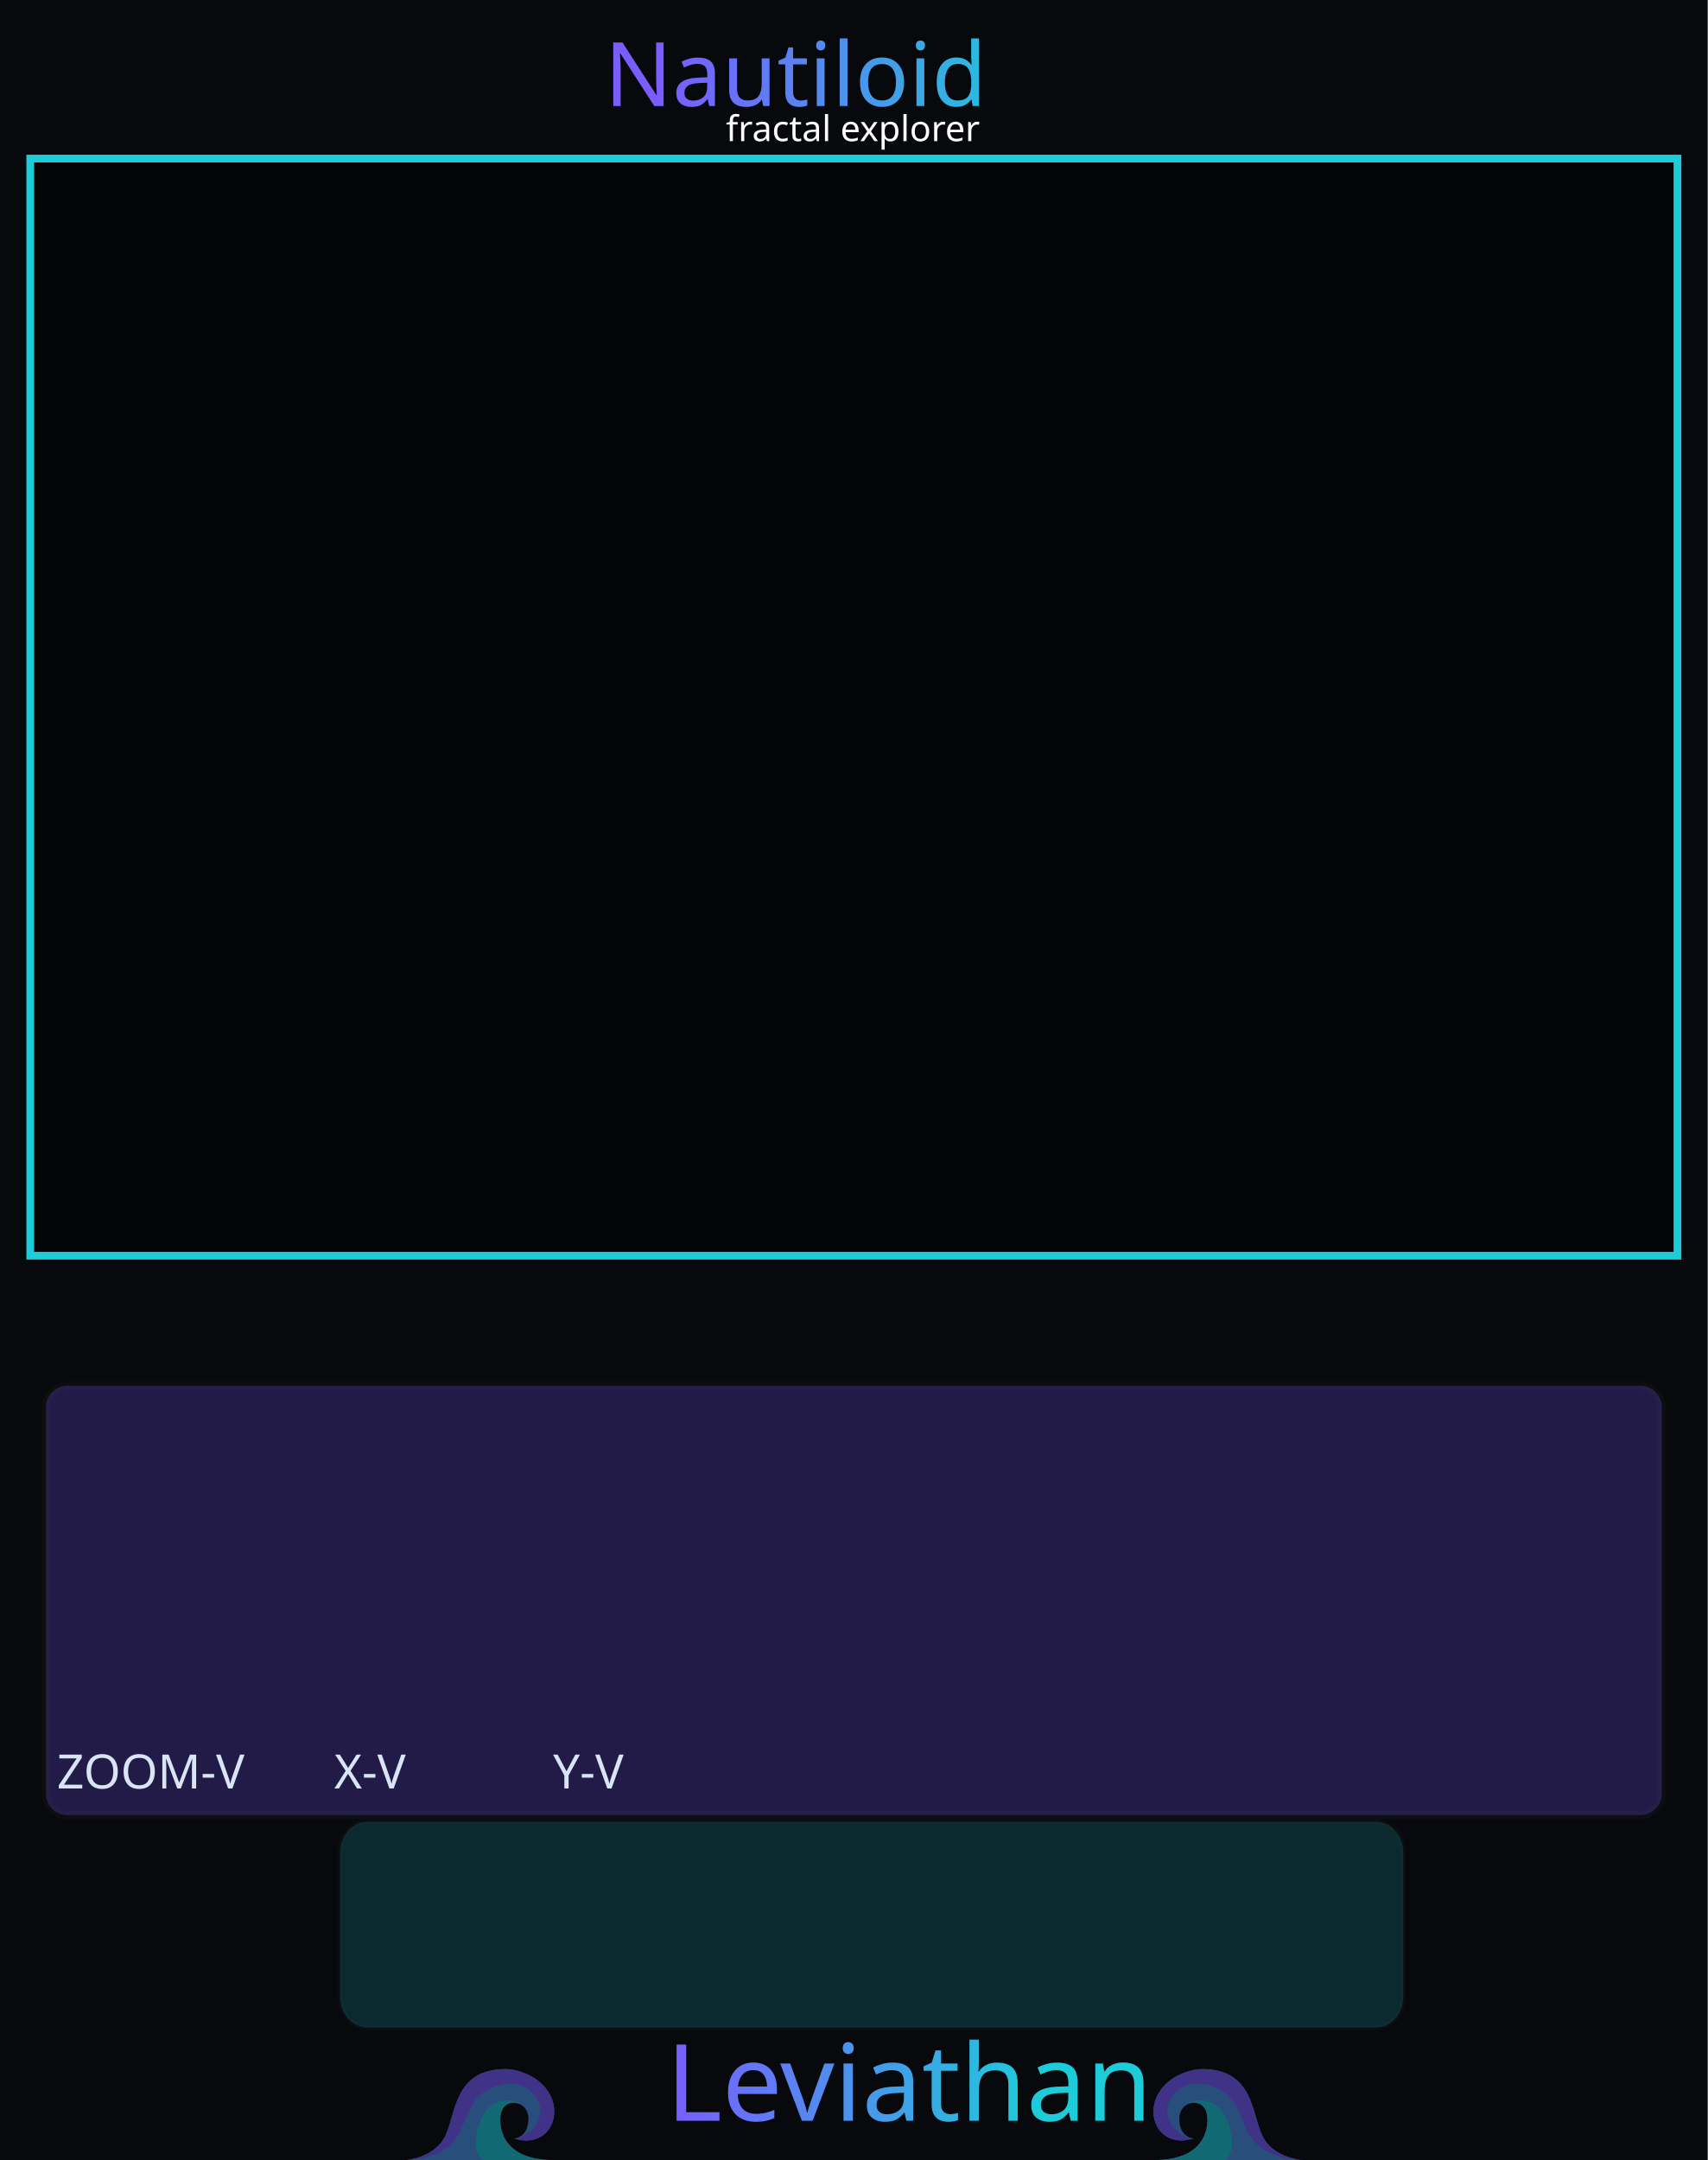
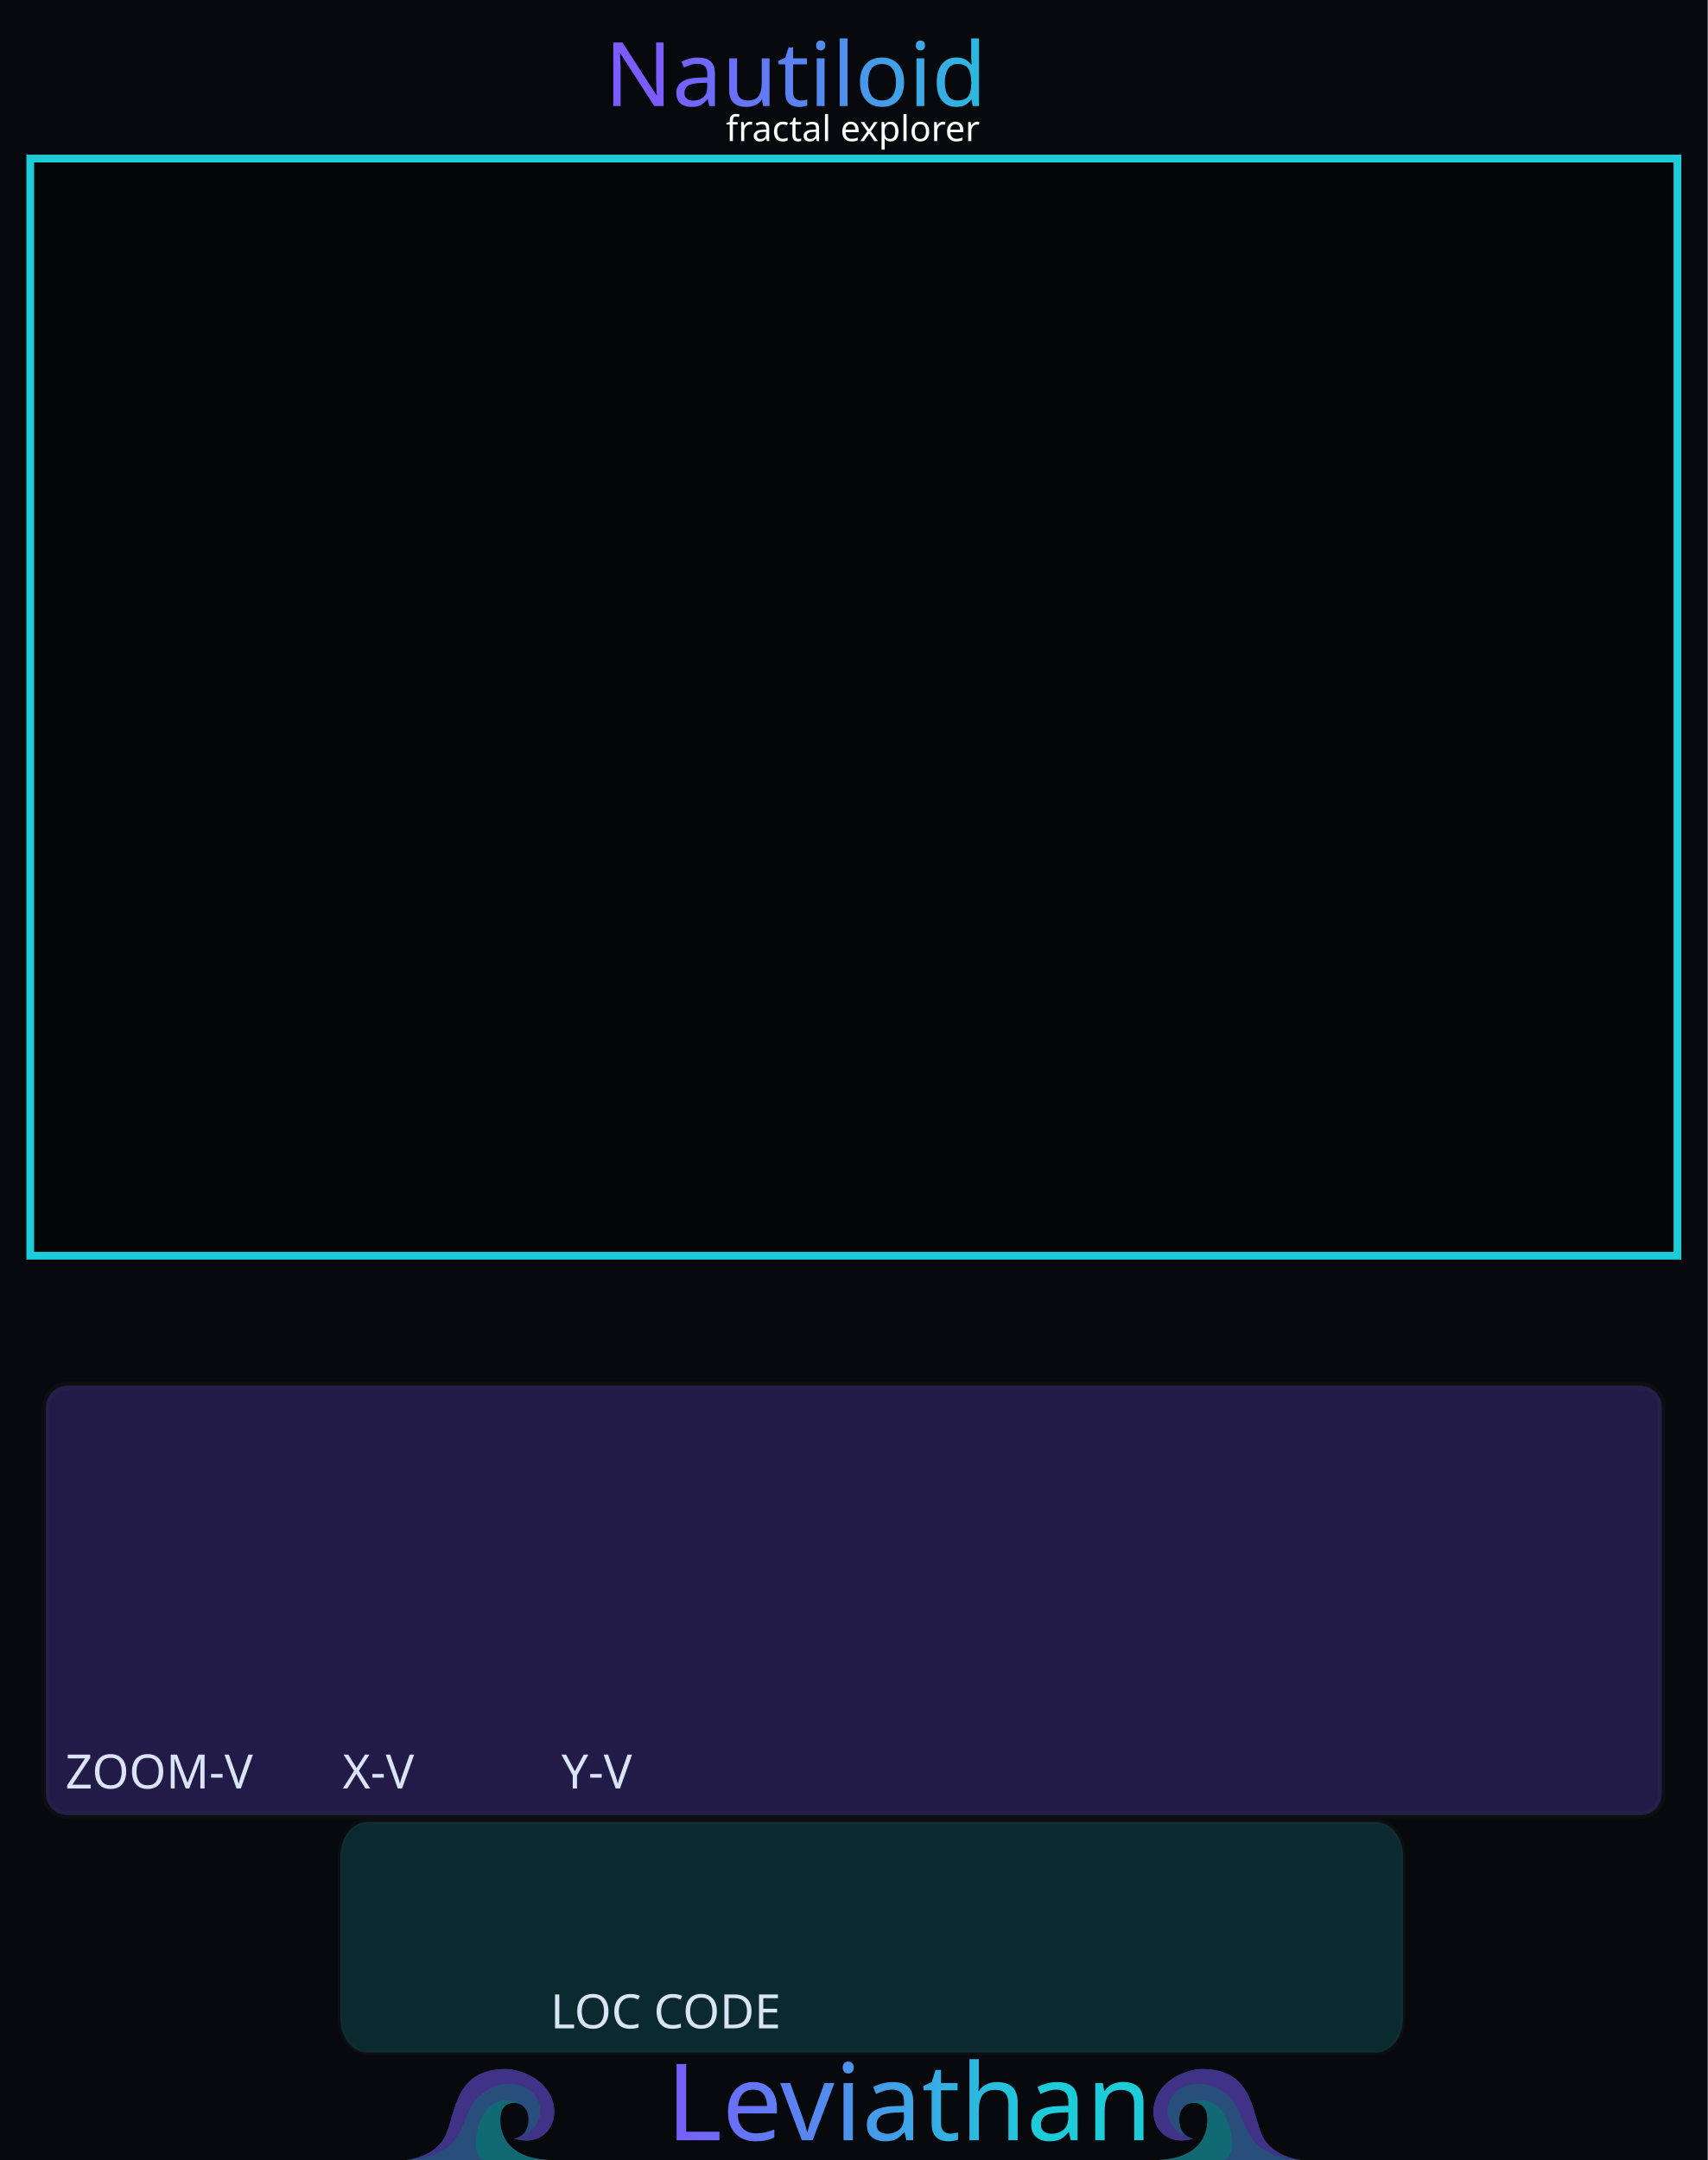
<svg xmlns="http://www.w3.org/2000/svg" xmlns:xlink="http://www.w3.org/1999/xlink" width="101.6mm" height="128.5mm" viewBox="0 0 10160 12850" version="1.1" id="svg8">
  <defs id="defs8">
    <linearGradient xlink:href="#linearGradient22" id="linearGradient500" gradientUnits="userSpaceOnUse" x1="4981.349" y1="1475.177" x2="7254.189" y2="1486.757" gradientTransform="matrix(0.9969081,0,0,0.9969081,-1018.878,-888.3072)" />
    <linearGradient id="linearGradient22">
      <stop style="stop-color:#7a5cff;stop-opacity:1;" offset="0" id="stop22" />
      <stop style="stop-color:#1cccd9;stop-opacity:1;" offset="1" id="stop23" />
    </linearGradient>
-     <linearGradient xlink:href="#linearGradient22" id="linearGradient74" gradientUnits="userSpaceOnUse" gradientTransform="matrix(100,0,0,100,-162.335,-50.76274)" x1="41.355" y1="125.289" x2="63.491" y2="125.289" />
+     <linearGradient xlink:href="#linearGradient22" id="linearGradient74" gradientUnits="userSpaceOnUse" gradientTransform="matrix(100,0,0,100,-162.335,65.22856)" x1="41.355" y1="125.289" x2="63.491" y2="125.289" />
  </defs>
  <rect width="10160" height="12850" fill="#07090d" id="panel_black" />
  <g id="glass">
    <rect x="272.957" y="8243.493" width="9614.086" height="2555.083" rx="128.875" ry="128.188" fill="#000000" opacity="0.1" stroke="#ffffff" stroke-opacity="0.06" stroke-width="47.514" id="inputs" style="display:inline;opacity:0.33;fill:#5740bf;fill-opacity:1" />
-     <rect x="2024.279" y="10837.734" width="6324.157" height="1224.475" rx="162.281" ry="182.124" fill="#000000" opacity="0.1" stroke="#ffffff" stroke-opacity="0.06" stroke-width="27.959" id="outputs" style="display:inline;opacity:0.33;fill:#1cccd9;fill-opacity:0.5" />
+     <rect x="2025.1" y="10838.555" width="6322.516" height="1372.8" rx="162.239" ry="204.185" fill="#000000" opacity="0.1" stroke="#ffffff" stroke-opacity="0.06" stroke-width="29.6" id="outputs" style="display:inline;opacity:0.33;fill:#1cccd9;fill-opacity:0.5" />
  </g>
  <g id="waves_layer" style="display:inline;opacity:0.5" transform="translate(0.00337775,142.4619)">
    <g id="branding_wave_left" transform="matrix(1.72,0,0,1.72,2416.919,11996.75)" style="display:inline">
      <path style="fill:#4995ec" d="m 0,413.249 c 0,0 99.571,-7.286 135.999,-84.999 36.428,-77.713 30.357,-229.499 207.642,-229.499 38.871,0 81.438,18.386 104.731,34.602 116.875,81.362 61.625,248.326 -75.589,205.523 0,0 49.786,-2.125 49.786,-67.697 0,-65.572 -82.091,-75.285 -94.714,-20.643 -8.992,38.927 -3.643,156.643 167.571,162.713" id="path149" />
      <path style="fill:#7a5cff" d="m 372.784,338.875 c 42.5,0 125.678,-65.875 75.213,-144.378 C 412.71,139.6 316.321,128.5 247.714,197.107 179.179,265.642 219.7,398.411 0.644,413.201 9.193,412.412 101.283,402.321 136,328.25 172.429,250.536 166.357,98.751 343.642,98.751 c 38.869,0 81.43,18.384 104.731,34.607 116.874,81.357 61.625,248.321 -75.589,205.517 z" id="path151" />
      <path style="fill:#1cccd9" d="M 495.426,413.249 H 268.433 C 242.935,402.664 232.851,365.455 246.5,310.035 c 15.166,-61.576 44.686,-94.762 88.642,-101.999 26.411,-4.347 46.895,4.299 59.973,12.945 -25.087,-13.418 -59.464,-4.238 -67.259,29.556 -8.998,38.929 -3.644,156.641 167.57,162.712 z" id="path155" />
    </g>
    <g id="branding_wave_right" transform="matrix(-1.72,0,0,1.72,7743.074,11996.75)" style="display:inline">
      <path style="fill:#4995ec" d="m 0,413.249 c 0,0 99.571,-7.286 135.999,-84.999 36.428,-77.713 30.357,-229.499 207.642,-229.499 38.871,0 81.438,18.386 104.731,34.602 116.875,81.362 61.625,248.326 -75.589,205.523 0,0 49.786,-2.125 49.786,-67.697 0,-65.572 -82.091,-75.285 -94.714,-20.643 -8.992,38.927 -3.643,156.643 167.571,162.713" id="path158" />
      <path style="fill:#7a5cff" d="m 372.784,338.875 c 42.5,0 125.678,-65.875 75.213,-144.378 C 412.71,139.6 316.321,128.5 247.714,197.107 179.179,265.642 219.7,398.411 0.644,413.201 9.193,412.412 101.283,402.321 136,328.25 172.429,250.536 166.357,98.751 343.642,98.751 c 38.869,0 81.43,18.384 104.731,34.607 116.874,81.357 61.625,248.321 -75.589,205.517 z" id="path160" />
      <path style="fill:#1cccd9" d="M 495.426,413.249 H 268.433 C 242.935,402.664 232.851,365.455 246.5,310.035 c 15.166,-61.576 44.686,-94.762 88.642,-101.999 26.411,-4.347 46.895,4.299 59.973,12.945 -25.087,-13.418 -59.464,-4.238 -67.259,29.556 -8.998,38.929 -3.644,156.641 167.57,162.712 z" id="path164" />
    </g>
  </g>
  <rect x="180" y="943.3" width="9800" height="6527" rx="0" fill="#030507" stroke="#5841bf" stroke-width="46" id="fractal_display" style="stroke:#1cccd9;stroke-opacity:1" />
  <rect x="501.864" y="8371.864" width="9156.272" height="862.272" rx="79.967" fill="#111827" stroke="#1cccd9" stroke-width="37.728" opacity="0.72" id="rect4" style="display:none;fill:none;stroke:#5841bf;stroke-opacity:1" />
  <g id="components" style="display:none;opacity:0.5">
    <rect id="DISPLAY" x="180" y="943.3" width="9800" height="6527" fill="#ff0000" />
    <rect id="ZOOM_READOUT" x="2080" y="7570" width="6000" height="520" fill="#ff0000" />
    <rect id="ZOOM_BAR" x="500" y="8370" width="9160" height="900" fill="#ff0000" />
    <circle id="SOURCE_MENU_PARAM" cx="440" cy="7890" fill="#ff0000" r="160" />
    <circle id="RESET_VIEW_PARAM" cx="9720" cy="7890" fill="#ff0000" r="160" />
-     <ellipse id="ZOOM_RATE_INPUT" cx="898" cy="9836" rx="398" ry="405" fill="#00ff00" />
-     <ellipse id="X_VELOCITY_INPUT" cx="2200" cy="9836" rx="398" ry="405" fill="#00ff00" />
-     <ellipse id="Y_VELOCITY_INPUT" cx="3500" cy="9836" rx="398" ry="405" fill="#00ff00" />
-     <rect id="LOCATION_CODE_FIELD" x="2165" y="11099.972" width="3600" height="700" fill="#ff0000" />
-     <circle id="LOCATION_CODE_VALID_LIGHT" cx="6295" cy="11449.972" fill="#00ff00" r="160" />
-     <circle id="COPY_LOCATION_BUTTON" cx="7025" cy="11449.972" fill="#ff0000" r="200" />
-     <circle id="PASTE_LOCATION_BUTTON" cx="7795" cy="11449.972" fill="#ff0000" r="200" />
+     <ellipse id="ZOOM_RATE_INPUT" cx="948.024" cy="9836" rx="398" ry="405" fill="#00ff00" />
+     <ellipse id="X_VELOCITY_INPUT" cx="2250.025" cy="9836" rx="398" ry="405" fill="#00ff00" />
+     <ellipse id="Y_VELOCITY_INPUT" cx="3550.025" cy="9836" rx="398" ry="405" fill="#00ff00" />
+     <rect id="LOCATION_CODE_FIELD" x="2165" y="11010" width="3600" height="700" fill="#ff0000" />
+     <circle id="LOCATION_CODE_VALID_LIGHT" cx="6295" cy="11360" fill="#00ff00" r="160" />
+     <circle id="COPY_LOCATION_BUTTON" cx="7025" cy="11360" fill="#ff0000" r="200" />
+     <circle id="PASTE_LOCATION_BUTTON" cx="7795" cy="11360" fill="#ff0000" r="200" />
    <circle id="IRIS_EXPANDER_LIGHT" cx="9840" cy="580" fill="#ff0000" r="180" />
    <rect id="TILE_CACHE" x="200" y="10200" width="4200" height="2590" fill="#ff0000" style="display:none" />
    <rect id="IRIS_PREVIEW" x="4740" y="10200" width="5236" height="2590" fill="#ff0000" style="display:none" />
    <rect id="DEBUG_COUNTERS" x="4800" y="9380" width="5050" height="1080" fill="#ff0000" style="display:none" />
  </g>
  <g id="labels">
-     <text x="896.871" y="10639.935" text-anchor="middle" font-family="DejaVu Sans, Arial, sans-serif" font-size="260" fill="#d9e5f7" id="zoom_lbl" style="font-style:normal;font-variant:normal;font-weight:normal;font-stretch:normal;font-size:282.222px;font-family:Rubik;-inkscape-font-specification:'Rubik, @wght=400';font-variant-ligatures:normal;font-variant-caps:normal;font-variant-numeric:normal;font-variant-east-asian:normal;text-anchor:middle;fill:#d9e5f7;font-variation-settings:'wght' 400">
-       <tspan id="tspan6">ZOOM-V</tspan>
+     <text x="946.896" y="10639.935" text-anchor="middle" font-family="DejaVu Sans, Arial, sans-serif" font-size="260" fill="#d9e5f7" id="zoom_lbl" style="font-style:normal;font-variant:normal;font-weight:normal;font-stretch:normal;font-size:282.222px;font-family:Rubik;-inkscape-font-specification:'Rubik, @wght=400';font-variant-ligatures:normal;font-variant-caps:normal;font-variant-numeric:normal;font-variant-east-asian:normal;font-variation-settings:'wght' 400;text-anchor:middle;fill:#d9e5f7">
+       <tspan id="tspan6" x="946.896" y="10639.935">ZOOM-V</tspan>
    </text>
-     <text x="2201.27" y="10639.935" text-anchor="middle" font-family="DejaVu Sans, Arial, sans-serif" font-size="260" fill="#d9e5f7" id="x_lbl" style="font-style:normal;font-variant:normal;font-weight:normal;font-stretch:normal;font-size:282.222px;font-family:Rubik;-inkscape-font-specification:'Rubik, @wght=400';font-variant-ligatures:normal;font-variant-caps:normal;font-variant-numeric:normal;font-variant-east-asian:normal;font-variation-settings:'wght' 400;text-anchor:middle;fill:#d9e5f7">
-       <tspan id="tspan7" x="2201.27" y="10639.935">X-V</tspan>
+     <text x="3960.061" y="12066.577" text-anchor="middle" font-family="DejaVu Sans, Arial, sans-serif" font-size="260" fill="#d9e5f7" id="lcode_lbl" style="font-style:normal;font-variant:normal;font-weight:normal;font-stretch:normal;font-size:282.222px;font-family:Rubik;-inkscape-font-specification:'Rubik, @wght=400';font-variant-ligatures:normal;font-variant-caps:normal;font-variant-numeric:normal;font-variant-east-asian:normal;font-variation-settings:'wght' 400;text-anchor:middle;fill:#d9e5f7">
+       <tspan id="tspan3" x="3960.061" y="12066.577">LOC CODE</tspan>
    </text>
-     <text x="3500.423" y="10639.935" text-anchor="middle" font-family="DejaVu Sans, Arial, sans-serif" font-size="260" fill="#d9e5f7" id="y_lbl" style="font-style:normal;font-variant:normal;font-weight:normal;font-stretch:normal;font-size:282.222px;font-family:Rubik;-inkscape-font-specification:'Rubik, @wght=400';font-variant-ligatures:normal;font-variant-caps:normal;font-variant-numeric:normal;font-variant-east-asian:normal;font-variation-settings:'wght' 400;text-anchor:middle;fill:#d9e5f7">
-       <tspan id="tspan8" x="3500.423" y="10639.935">Y-V</tspan>
+     <text x="2251.295" y="10639.935" text-anchor="middle" font-family="DejaVu Sans, Arial, sans-serif" font-size="260" fill="#d9e5f7" id="x_lbl" style="font-style:normal;font-variant:normal;font-weight:normal;font-stretch:normal;font-size:282.222px;font-family:Rubik;-inkscape-font-specification:'Rubik, @wght=400';font-variant-ligatures:normal;font-variant-caps:normal;font-variant-numeric:normal;font-variant-east-asian:normal;font-variation-settings:'wght' 400;text-anchor:middle;fill:#d9e5f7">
+       <tspan id="tspan7" x="2251.295" y="10639.935">X-V</tspan>
+     </text>
+     <text x="3550.448" y="10639.935" text-anchor="middle" font-family="DejaVu Sans, Arial, sans-serif" font-size="260" fill="#d9e5f7" id="y_lbl" style="font-style:normal;font-variant:normal;font-weight:normal;font-stretch:normal;font-size:282.222px;font-family:Rubik;-inkscape-font-specification:'Rubik, @wght=400';font-variant-ligatures:normal;font-variant-caps:normal;font-variant-numeric:normal;font-variant-east-asian:normal;font-variation-settings:'wght' 400;text-anchor:middle;fill:#d9e5f7">
+       <tspan id="tspan8" x="3550.448" y="10639.935">Y-V</tspan>
    </text>
    <text id="module_title" x="5077.354" y="447.238" style="font-style:normal;font-variant:normal;font-weight:normal;font-stretch:normal;font-size:529.167px;font-family:Rubik;-inkscape-font-specification:'Rubik, @wght=600';font-variant-ligatures:normal;font-variant-caps:normal;font-variant-numeric:normal;font-variant-east-asian:normal;font-variation-settings:'wght' 600;dominant-baseline:middle;text-anchor:middle;display:inline;opacity:1;fill:url(#linearGradient500);stroke-width:28.135" xml:space="preserve">
      <tspan id="tspan1" style="fill:url(#linearGradient500)" x="5077.354" y="447.238">Nautiloid</tspan>
    </text>
    <text x="5074.179" y="839.477" fill="#8e9ba6" font-family="sans-serif" font-size="170" text-anchor="middle" id="module_description" style="font-style:normal;font-variant:normal;font-weight:normal;font-stretch:normal;font-size:211.667px;font-family:Rubik;-inkscape-font-specification:'Rubik, @wght=400';font-variant-ligatures:normal;font-variant-caps:normal;font-variant-numeric:normal;font-variant-east-asian:normal;text-anchor:middle;display:inline;fill:#ffffff;fill-opacity:1;font-variation-settings:'wght' 400">
      <tspan id="tspan2">fractal explorer</tspan>
    </text>
-     <text xml:space="preserve" style="font-style:normal;font-variant:normal;font-weight:normal;font-stretch:normal;font-size:635px;font-family:Ancient;-inkscape-font-specification:'Ancient, @wght=400';font-variant-ligatures:normal;font-variant-caps:normal;font-variant-numeric:normal;font-variant-east-asian:normal;font-variation-settings:'wght' 400;writing-mode:lr-tb;direction:ltr;display:inline;fill:url(#linearGradient74);fill-rule:evenodd;stroke:none;stroke-width:75;stroke-linecap:round;stroke-linejoin:round;stroke-dasharray:none;stroke-opacity:1" x="3963.672" y="12616.534" id="Leviathan_Branding">
-       <tspan id="tspan72" style="font-style:normal;font-variant:normal;font-weight:normal;font-stretch:normal;font-size:635px;font-family:Ancient;-inkscape-font-specification:'Ancient, @wght=400';font-variant-ligatures:normal;font-variant-caps:normal;font-variant-numeric:normal;font-variant-east-asian:normal;font-variation-settings:'wght' 400;fill:url(#linearGradient74);stroke:none;stroke-width:75" x="3963.672" y="12616.534">Leviathan</tspan>
+     <text xml:space="preserve" style="font-style:normal;font-variant:normal;font-weight:normal;font-stretch:normal;font-size:635px;font-family:Ancient;-inkscape-font-specification:'Ancient, @wght=400';font-variant-ligatures:normal;font-variant-caps:normal;font-variant-numeric:normal;font-variant-east-asian:normal;font-variation-settings:'wght' 400;writing-mode:lr-tb;direction:ltr;display:inline;fill:url(#linearGradient74);fill-rule:evenodd;stroke:none;stroke-width:75;stroke-linecap:round;stroke-linejoin:round;stroke-dasharray:none;stroke-opacity:1" x="3963.672" y="12732.525" id="Leviathan_Branding">
+       <tspan id="tspan72" style="font-style:normal;font-variant:normal;font-weight:normal;font-stretch:normal;font-size:635px;font-family:Ancient;-inkscape-font-specification:'Ancient, @wght=400';font-variant-ligatures:normal;font-variant-caps:normal;font-variant-numeric:normal;font-variant-east-asian:normal;font-variation-settings:'wght' 400;fill:url(#linearGradient74);stroke:none;stroke-width:75" x="3963.672" y="12732.525">Leviathan</tspan>
    </text>
  </g>
</svg>
